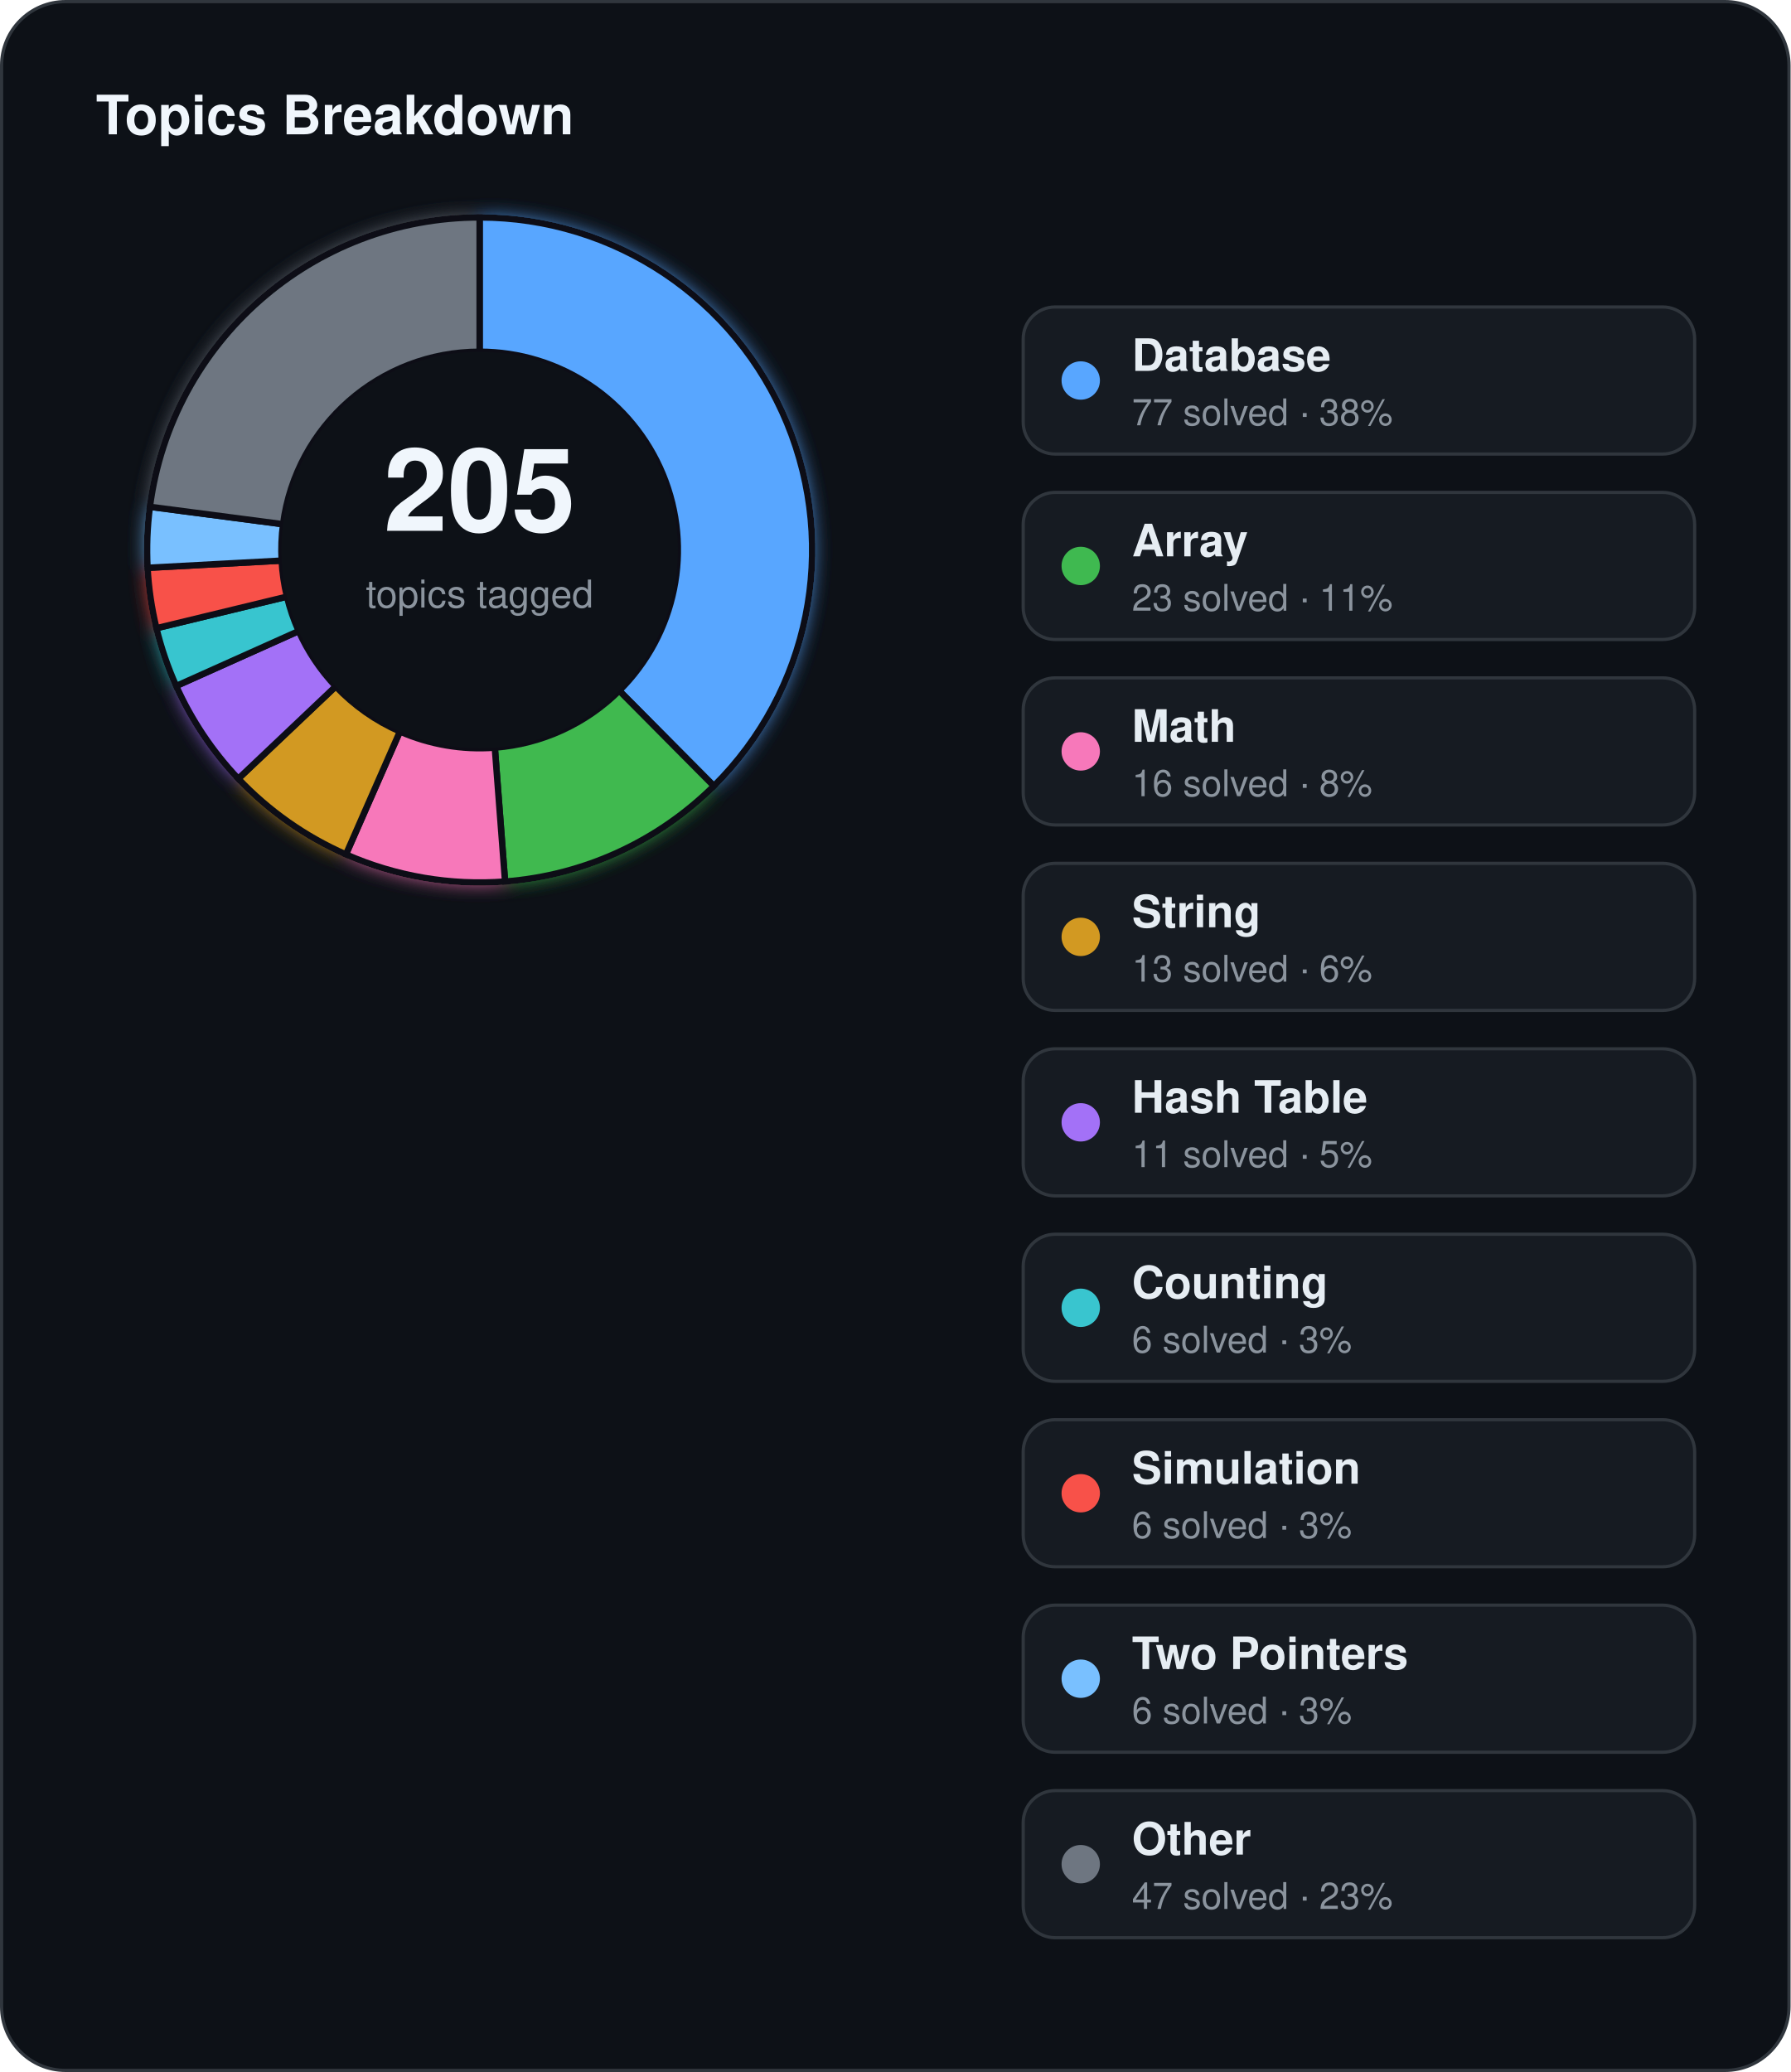
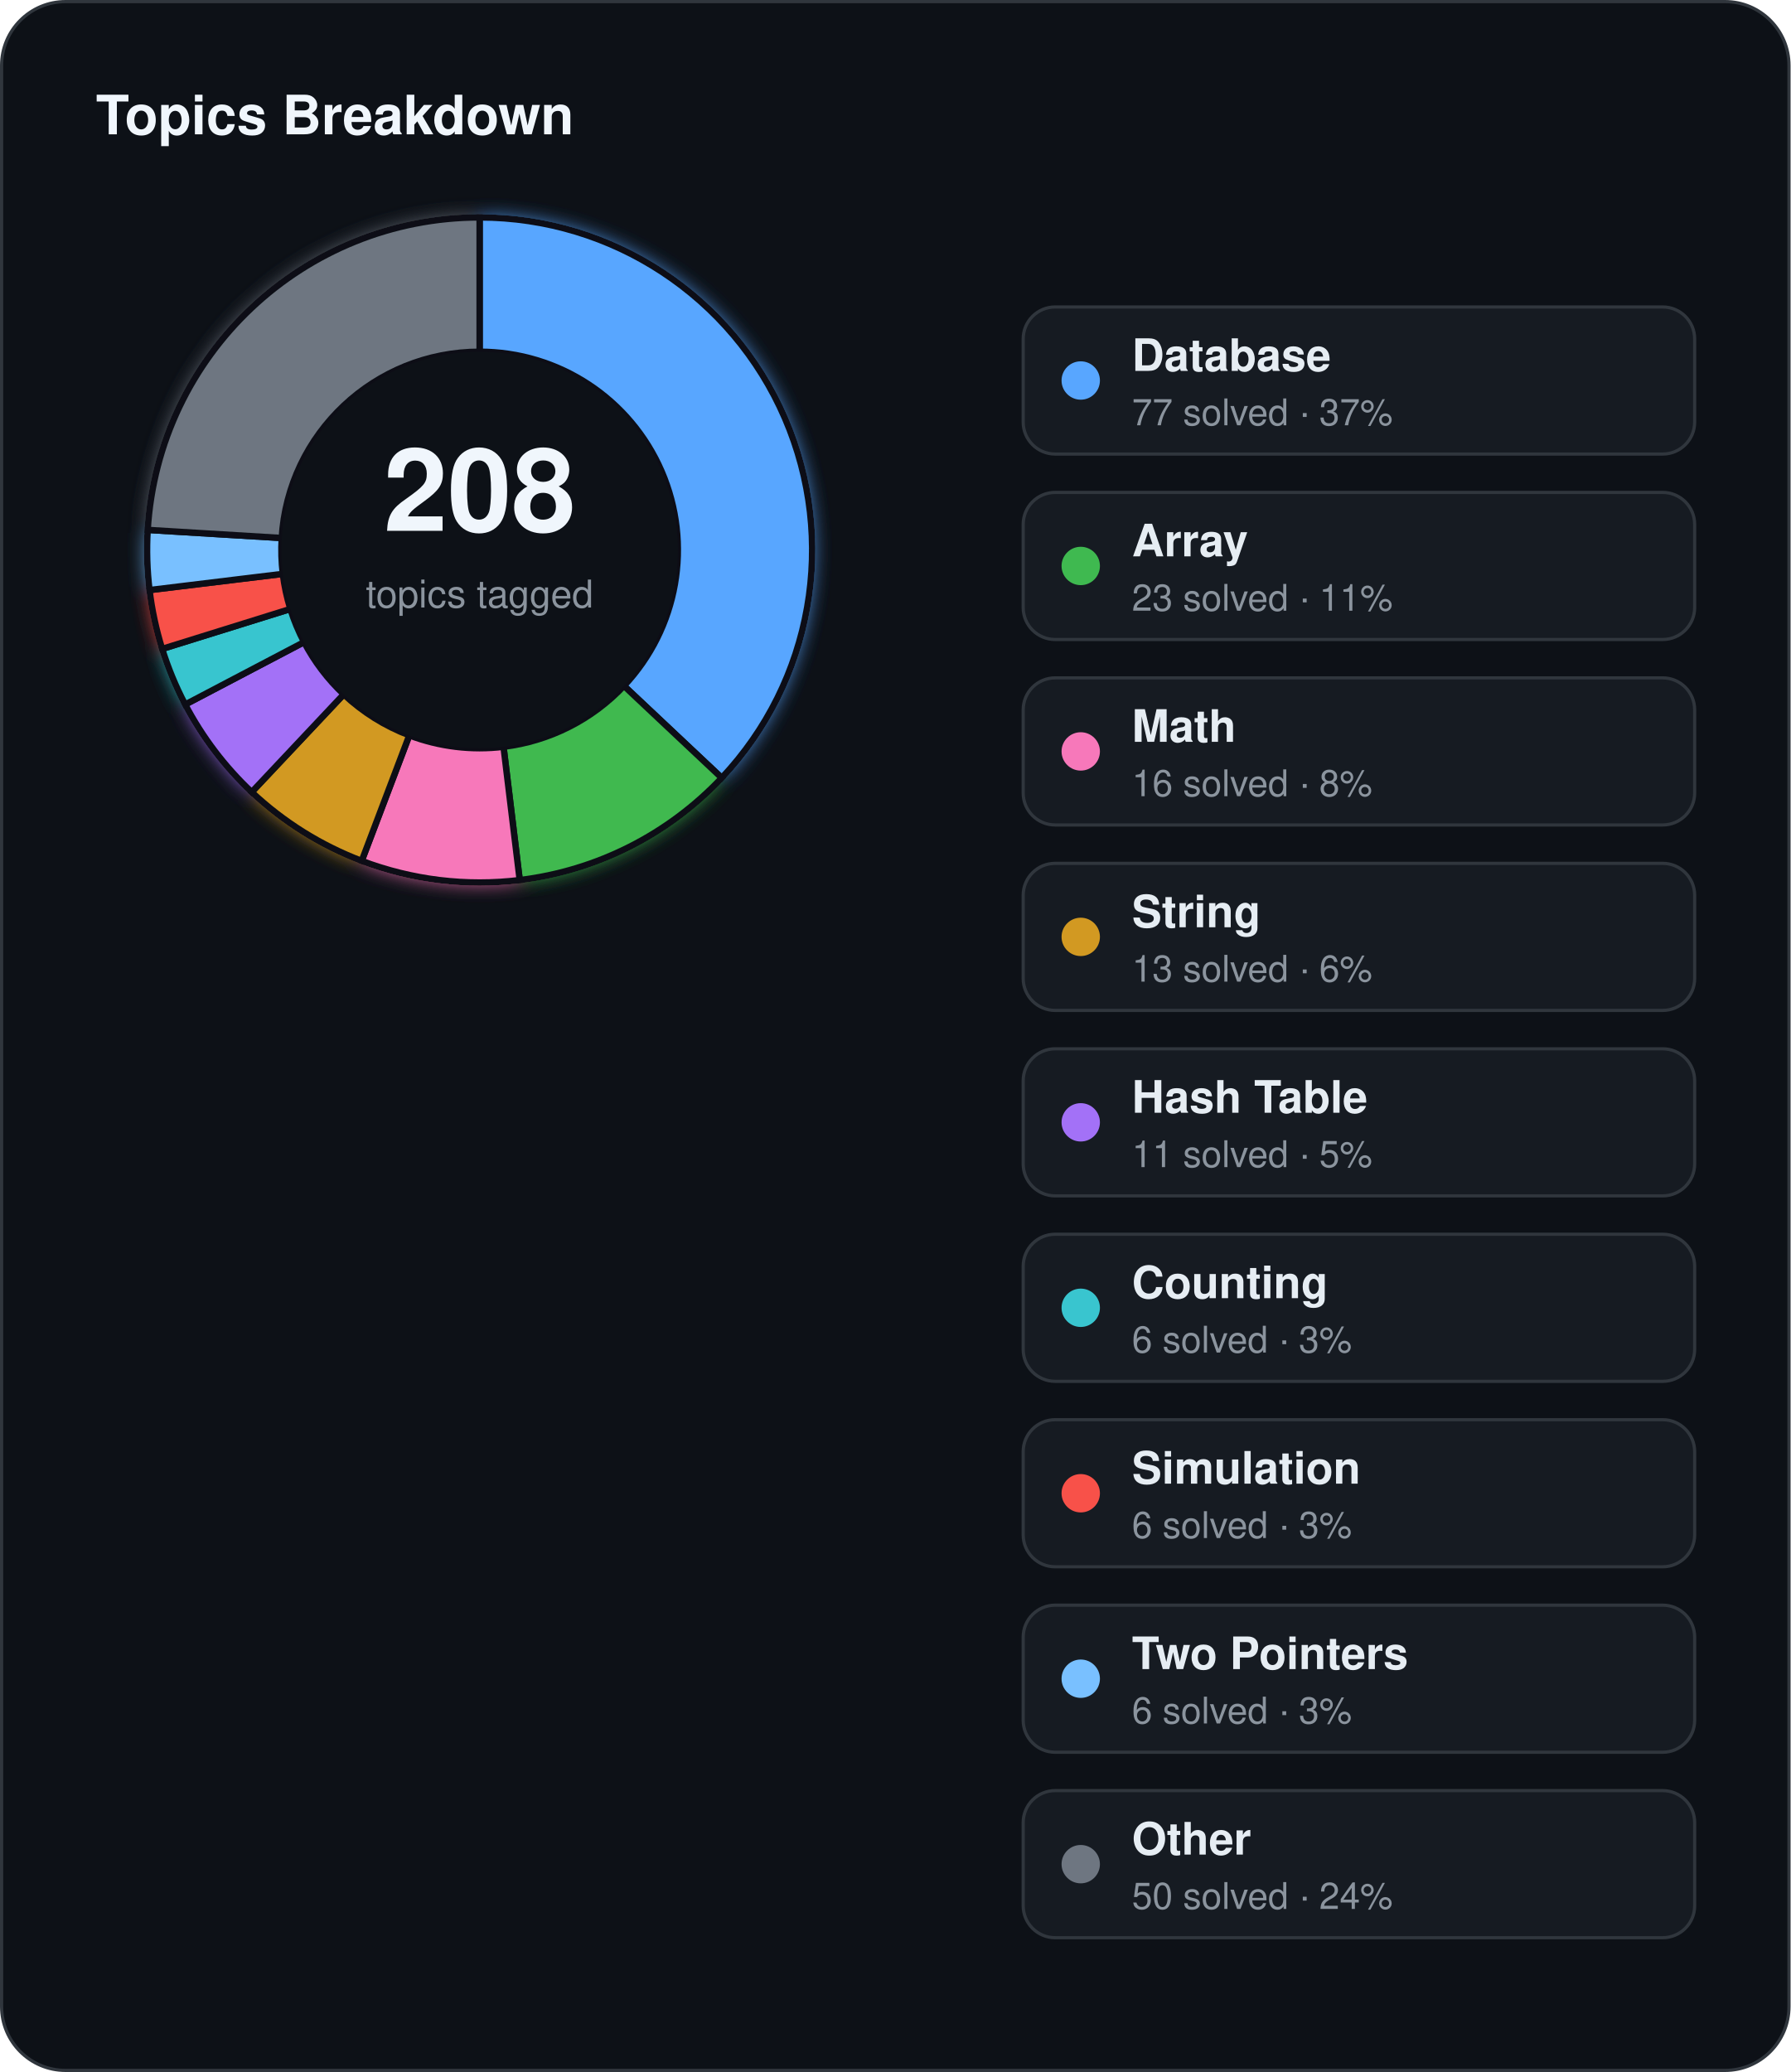
<svg xmlns="http://www.w3.org/2000/svg" width="560" height="648" viewBox="0 0 560 648">
  <defs>
    <filter id="topics-glow" x="-60%" y="-60%" width="220%" height="220%">
      <feGaussianBlur stdDeviation="3" result="blur" />
      <feMerge>
        <feMergeNode in="blur" />
        <feMergeNode in="SourceGraphic" />
      </feMerge>
    </filter>
  </defs>
  <rect x="0.5" y="0.5" width="559" height="647" rx="20" fill="#0d1117" stroke="#30363d" stroke-width="1" />
  <text x="30" y="42" fill="#f0f6fc" font-family="Segoe UI, Helvetica, Arial, sans-serif" font-size="17" font-weight="700">Topics Breakdown</text>
  <g filter="url(#topics-glow)">
-     <path d="M 150.00,68.00 A 104,104 0 0 1 223.26,245.82 L 193.67,216.01 A 62,62 0 0 0 150.00,110.00 Z" fill="#58a6ff" stroke="#0d1117" stroke-width="2" />
-     <path d="M 223.26,245.82 A 104,104 0 0 1 157.96,275.69 L 154.75,233.82 A 62,62 0 0 0 193.67,216.01 Z" fill="#3fb950" stroke="#0d1117" stroke-width="2" />
-     <path d="M 157.96,275.69 A 104,104 0 0 1 108.19,267.22 L 125.07,228.77 A 62,62 0 0 0 154.75,233.82 Z" fill="#f778ba" stroke="#0d1117" stroke-width="2" />
-     <path d="M 108.19,267.22 A 104,104 0 0 1 74.52,243.54 L 105.00,214.65 A 62,62 0 0 0 125.07,228.77 Z" fill="#d29922" stroke="#0d1117" stroke-width="2" />
-     <path d="M 74.52,243.54 A 104,104 0 0 1 55.10,214.54 L 93.42,197.36 A 62,62 0 0 0 105.00,214.65 Z" fill="#a371f7" stroke="#0d1117" stroke-width="2" />
-     <path d="M 55.10,214.54 A 104,104 0 0 1 48.92,196.47 L 89.74,186.59 A 62,62 0 0 0 93.42,197.36 Z" fill="#39c5cf" stroke="#0d1117" stroke-width="2" />
-     <path d="M 48.92,196.47 A 104,104 0 0 1 46.15,177.58 L 88.09,175.32 A 62,62 0 0 0 89.74,186.59 Z" fill="#f85149" stroke="#0d1117" stroke-width="2" />
-     <path d="M 46.15,177.58 A 104,104 0 0 1 46.88,158.49 L 88.53,163.95 A 62,62 0 0 0 88.09,175.32 Z" fill="#79c0ff" stroke="#0d1117" stroke-width="2" />
-     <path d="M 46.88,158.49 A 104,104 0 0 1 150.00,68.00 L 150.00,110.00 A 62,62 0 0 0 88.53,163.95 Z" fill="#6e7681" stroke="#0d1117" stroke-width="2" />
+     <path d="M 150.00,68.00 A 104,104 0 0 1 225.73,243.28 L 195.14,214.50 A 62,62 0 0 0 150.00,110.00 Z" fill="#58a6ff" stroke="#0d1117" stroke-width="2" />
+     <path d="M 225.73,243.28 A 104,104 0 0 1 162.54,275.24 L 157.47,233.55 A 62,62 0 0 0 195.14,214.50 Z" fill="#3fb950" stroke="#0d1117" stroke-width="2" />
+     <path d="M 162.54,275.24 A 104,104 0 0 1 113.12,269.24 L 128.01,229.97 A 62,62 0 0 0 157.47,233.55 Z" fill="#f778ba" stroke="#0d1117" stroke-width="2" />
+     <path d="M 113.12,269.24 A 104,104 0 0 1 78.72,247.73 L 107.50,217.14 A 62,62 0 0 0 128.01,229.97 Z" fill="#d29922" stroke="#0d1117" stroke-width="2" />
+     <path d="M 78.72,247.73 A 104,104 0 0 1 57.91,220.33 L 95.10,200.81 A 62,62 0 0 0 107.50,217.14 Z" fill="#a371f7" stroke="#0d1117" stroke-width="2" />
+     <path d="M 57.91,220.33 A 104,104 0 0 1 50.71,202.94 L 90.81,190.45 A 62,62 0 0 0 95.10,200.81 Z" fill="#39c5cf" stroke="#0d1117" stroke-width="2" />
+     <path d="M 50.71,202.94 A 104,104 0 0 1 46.76,184.54 L 88.45,179.47 A 62,62 0 0 0 90.81,190.45 Z" fill="#f85149" stroke="#0d1117" stroke-width="2" />
+     <path d="M 46.76,184.54 A 104,104 0 0 1 46.19,165.72 L 88.11,168.26 A 62,62 0 0 0 88.45,179.47 Z" fill="#79c0ff" stroke="#0d1117" stroke-width="2" />
+     <path d="M 46.19,165.72 A 104,104 0 0 1 150.00,68.00 L 150.00,110.00 A 62,62 0 0 0 88.11,168.26 Z" fill="#6e7681" stroke="#0d1117" stroke-width="2" />
  </g>
  <circle cx="150" cy="172" r="62" fill="#0d1117" />
-   <text x="150" y="166" text-anchor="middle" fill="#f0f6fc" font-family="Segoe UI, Helvetica, Arial, sans-serif" font-size="36" font-weight="700">205</text>
+   <text x="150" y="166" text-anchor="middle" fill="#f0f6fc" font-family="Segoe UI, Helvetica, Arial, sans-serif" font-size="36" font-weight="700">208</text>
  <text x="150" y="190" text-anchor="middle" fill="#8b949e" font-family="Segoe UI, Helvetica, Arial, sans-serif" font-size="12">topics tagged</text>
  <rect x="320" y="96" width="210" height="46" rx="10" fill="#161b22" stroke="#30363d" stroke-width="1" />
  <circle cx="338" cy="119" r="6" fill="#58a6ff" />
  <text x="354" y="116" fill="#e6edf3" font-family="Segoe UI, Helvetica, Arial, sans-serif" font-size="14" font-weight="600">Database</text>
-   <text x="354" y="133" fill="#8b949e" font-family="Segoe UI, Helvetica, Arial, sans-serif" font-size="11.5">77 solved · 38%</text>
+   <text x="354" y="133" fill="#8b949e" font-family="Segoe UI, Helvetica, Arial, sans-serif" font-size="11.5">77 solved · 37%</text>
  <rect x="320" y="154" width="210" height="46" rx="10" fill="#161b22" stroke="#30363d" stroke-width="1" />
  <circle cx="338" cy="177" r="6" fill="#3fb950" />
  <text x="354" y="174" fill="#e6edf3" font-family="Segoe UI, Helvetica, Arial, sans-serif" font-size="14" font-weight="600">Array</text>
  <text x="354" y="191" fill="#8b949e" font-family="Segoe UI, Helvetica, Arial, sans-serif" font-size="11.5">23 solved · 11%</text>
  <rect x="320" y="212" width="210" height="46" rx="10" fill="#161b22" stroke="#30363d" stroke-width="1" />
  <circle cx="338" cy="235" r="6" fill="#f778ba" />
  <text x="354" y="232" fill="#e6edf3" font-family="Segoe UI, Helvetica, Arial, sans-serif" font-size="14" font-weight="600">Math</text>
  <text x="354" y="249" fill="#8b949e" font-family="Segoe UI, Helvetica, Arial, sans-serif" font-size="11.5">16 solved · 8%</text>
  <rect x="320" y="270" width="210" height="46" rx="10" fill="#161b22" stroke="#30363d" stroke-width="1" />
  <circle cx="338" cy="293" r="6" fill="#d29922" />
  <text x="354" y="290" fill="#e6edf3" font-family="Segoe UI, Helvetica, Arial, sans-serif" font-size="14" font-weight="600">String</text>
  <text x="354" y="307" fill="#8b949e" font-family="Segoe UI, Helvetica, Arial, sans-serif" font-size="11.5">13 solved · 6%</text>
  <rect x="320" y="328" width="210" height="46" rx="10" fill="#161b22" stroke="#30363d" stroke-width="1" />
  <circle cx="338" cy="351" r="6" fill="#a371f7" />
  <text x="354" y="348" fill="#e6edf3" font-family="Segoe UI, Helvetica, Arial, sans-serif" font-size="14" font-weight="600">Hash Table</text>
  <text x="354" y="365" fill="#8b949e" font-family="Segoe UI, Helvetica, Arial, sans-serif" font-size="11.5">11 solved · 5%</text>
  <rect x="320" y="386" width="210" height="46" rx="10" fill="#161b22" stroke="#30363d" stroke-width="1" />
  <circle cx="338" cy="409" r="6" fill="#39c5cf" />
  <text x="354" y="406" fill="#e6edf3" font-family="Segoe UI, Helvetica, Arial, sans-serif" font-size="14" font-weight="600">Counting</text>
  <text x="354" y="423" fill="#8b949e" font-family="Segoe UI, Helvetica, Arial, sans-serif" font-size="11.5">6 solved · 3%</text>
  <rect x="320" y="444" width="210" height="46" rx="10" fill="#161b22" stroke="#30363d" stroke-width="1" />
  <circle cx="338" cy="467" r="6" fill="#f85149" />
  <text x="354" y="464" fill="#e6edf3" font-family="Segoe UI, Helvetica, Arial, sans-serif" font-size="14" font-weight="600">Simulation</text>
  <text x="354" y="481" fill="#8b949e" font-family="Segoe UI, Helvetica, Arial, sans-serif" font-size="11.5">6 solved · 3%</text>
  <rect x="320" y="502" width="210" height="46" rx="10" fill="#161b22" stroke="#30363d" stroke-width="1" />
  <circle cx="338" cy="525" r="6" fill="#79c0ff" />
  <text x="354" y="522" fill="#e6edf3" font-family="Segoe UI, Helvetica, Arial, sans-serif" font-size="14" font-weight="600">Two Pointers</text>
  <text x="354" y="539" fill="#8b949e" font-family="Segoe UI, Helvetica, Arial, sans-serif" font-size="11.5">6 solved · 3%</text>
  <rect x="320" y="560" width="210" height="46" rx="10" fill="#161b22" stroke="#30363d" stroke-width="1" />
  <circle cx="338" cy="583" r="6" fill="#6e7681" />
  <text x="354" y="580" fill="#e6edf3" font-family="Segoe UI, Helvetica, Arial, sans-serif" font-size="14" font-weight="600">Other</text>
-   <text x="354" y="597" fill="#8b949e" font-family="Segoe UI, Helvetica, Arial, sans-serif" font-size="11.5">47 solved · 23%</text>
+   <text x="354" y="597" fill="#8b949e" font-family="Segoe UI, Helvetica, Arial, sans-serif" font-size="11.5">50 solved · 24%</text>
</svg>
